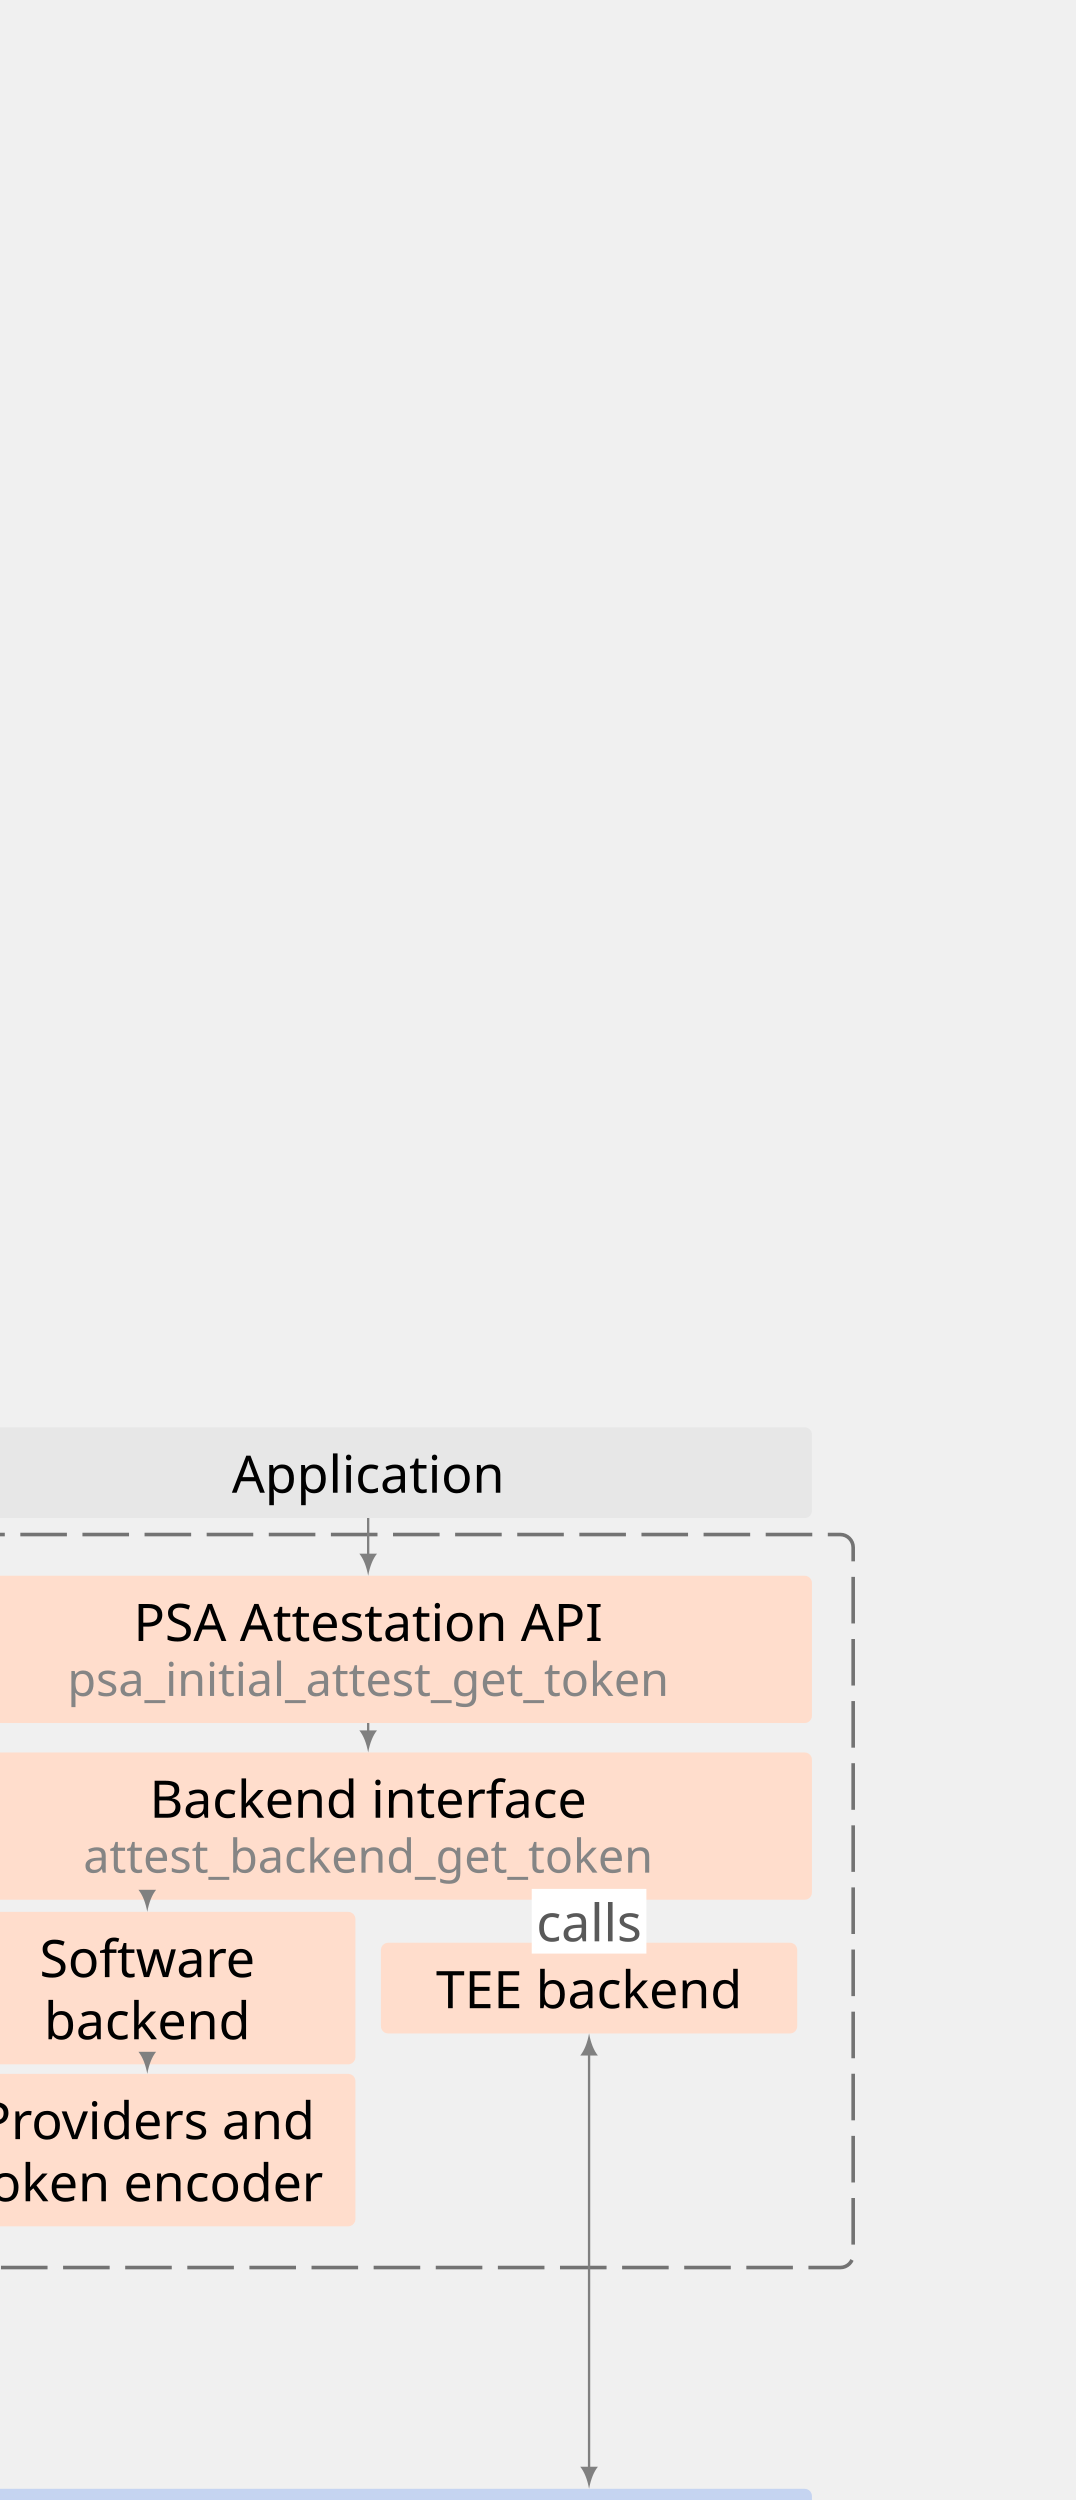
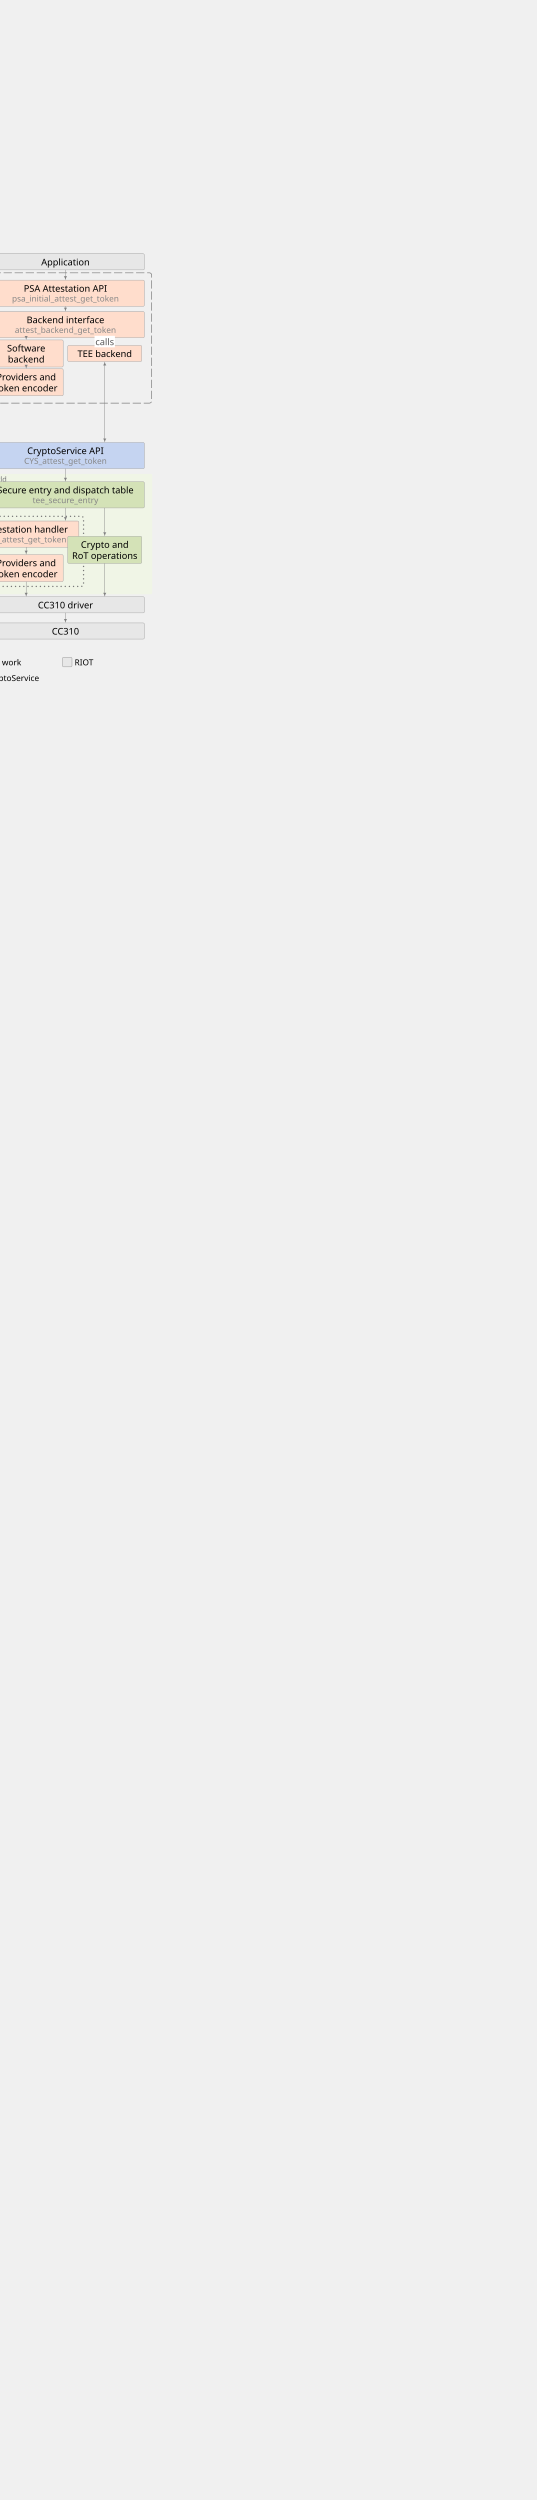
<svg id="canvas">
-   <g />
-   <g>
-     <g fill-opacity="1" stroke-opacity="1">
-       <rect x="-59.655" y="724.002" width="292.19" height="183.899" rx="2.109" fill="rgb(240,245,230)" stroke="none" stroke-width="0.984" stroke-linecap="butt" stroke-dasharray="none" data-group="g2" class="group-frame" pointer-events="all" />
-       <text x="-57.546" y="731.734" text-anchor="start" dominant-baseline="central" font-size="11.247" font-family="Sakuga Sans" fill="#737373" pointer-events="none" style="font-weight: normal; font-style: normal;">secure world</text>
-       <rect x="-57.546" y="724.002" width="71.841" height="15.464" fill="transparent" stroke="none" stroke-opacity="0.5" stroke-width="1" data-label="{&quot;group&quot;:&quot;g2&quot;}" class="attached-label" />
+   <g class="grid" />
+   <g class="view" transform="translate(100,400) scale(4)">
+     <g>
+       <g fill-opacity="1" stroke-opacity="1">
+         <rect data-group="g2" x="-39.914" y="81.001" width="73.047" height="45.975" rx="0.527" fill="rgb(240,245,230)" stroke="none" stroke-width="0.246" stroke-linecap="butt" stroke-dasharray="none" class="group-frame" pointer-events="all" />
+         <text x="-39.387" y="82.933" text-anchor="start" dominant-baseline="central" font-size="2.812" font-family="Sakuga Sans" fill="#737373" pointer-events="none" font-weight="normal" font-style="normal">secure world</text>
+         <rect data-label="{&quot;group&quot;:&quot;g2&quot;}" x="-39.387" y="81.001" width="17.96" height="3.866" fill="transparent" stroke="none" class="attached-label" />
+       </g>
+       <g fill-opacity="1" stroke-opacity="1">
+         <rect data-group="g3" x="-36.914" y="97.201" width="43.828" height="26.775" rx="0.879" fill="none" stroke="#737373" stroke-width="0.527" stroke-linecap="round" stroke-dasharray="0 1.582" class="group-frame" pointer-events="stroke" />
+       </g>
+       <g fill-opacity="1" stroke-opacity="1">
+         <rect data-group="g1" x="-32.934" y="4.2" width="65.868" height="49.775" rx="0.879" fill="none" stroke="#737373" stroke-width="0.246" stroke-linecap="butt" stroke-dasharray="3.163 1.054" class="group-frame" pointer-events="stroke" />
+       </g>
    </g>
-     <g fill-opacity="1" stroke-opacity="1">
-       <rect x="-47.655" y="788.802" width="175.31" height="107.099" rx="3.515" fill="none" stroke="#737373" stroke-width="2.109" stroke-linecap="round" stroke-dasharray="0 6.326" data-group="g3" class="group-frame" pointer-events="stroke" />
+     <g>
+       <g fill-opacity="1" stroke-opacity="1">
+         <rect data-node="app" fill="rgb(231,231,231)" stroke="#9e9e9e" stroke-dasharray="none" stroke-width="0.158" class="node" x="-30.134" y="-3.08" width="60.267" height="6.16" rx="0.492" ry="0.492" />
+         <text x="0" y="0" text-anchor="middle" dominant-baseline="central" font-size="3.515" font-family="Sakuga Sans" fill="#000" pointer-events="none" font-weight="normal" font-style="normal">Application</text>
+       </g>
+       <g fill-opacity="1" stroke-opacity="1">
+         <rect data-node="att" fill="rgb(255,221,204)" stroke="#9e9e9e" stroke-dasharray="none" stroke-width="0.158" class="node" x="-30.134" y="7" width="60.267" height="9.999" rx="0.492" ry="0.492" />
+         <text x="0" y="10.067" text-anchor="middle" dominant-baseline="central" font-size="3.515" font-family="Sakuga Sans" fill="#000" pointer-events="none" font-weight="normal" font-style="normal">PSA Attestation API</text>
+         <text x="0" y="13.933" text-anchor="middle" dominant-baseline="central" font-size="3.163" font-family="Sakuga Mono" fill="#858585" pointer-events="none">psa_initial_attest_get_token</text>
+       </g>
+       <g fill-opacity="1" stroke-opacity="1">
+         <rect data-node="seam" fill="rgb(255,221,204)" stroke="#9e9e9e" stroke-dasharray="none" stroke-width="0.158" class="node" x="-30.134" y="19" width="60.267" height="9.999" rx="0.492" ry="0.492" />
+         <text x="0" y="22.067" text-anchor="middle" dominant-baseline="central" font-size="3.515" font-family="Sakuga Sans" fill="#000" pointer-events="none" font-weight="normal" font-style="normal">Backend interface</text>
+         <text x="0" y="25.933" text-anchor="middle" dominant-baseline="central" font-size="3.163" font-family="Sakuga Mono" fill="#858585" pointer-events="none">attest_backend_get_token</text>
+       </g>
+       <g fill-opacity="1" stroke-opacity="1">
+         <rect data-node="swbe" fill="rgb(255,221,204)" stroke="#9e9e9e" stroke-dasharray="none" stroke-width="0.158" class="node" x="-29.134" y="29.825" width="28.267" height="10.351" rx="0.492" ry="0.492" />
+         <text x="-15" y="32.891" text-anchor="middle" dominant-baseline="central" font-size="3.515" font-family="Sakuga Sans" fill="#000" pointer-events="none" font-weight="normal" font-style="normal">Software</text>
+         <text x="-15" y="37.109" text-anchor="middle" dominant-baseline="central" font-size="3.515" font-family="Sakuga Sans" fill="#000" pointer-events="none" font-weight="normal" font-style="normal">backend</text>
+       </g>
+       <g fill-opacity="1" stroke-opacity="1">
+         <rect data-node="teebe" fill="rgb(255,221,204)" stroke="#9e9e9e" stroke-dasharray="none" stroke-width="0.158" class="node" x="0.866" y="31.92" width="28.267" height="6.16" rx="0.492" ry="0.492" />
+         <text x="15" y="35" text-anchor="middle" dominant-baseline="central" font-size="3.515" font-family="Sakuga Sans" fill="#000" pointer-events="none" font-weight="normal" font-style="normal">TEE backend</text>
+       </g>
+       <g fill-opacity="1" stroke-opacity="1">
+         <rect data-node="nsenc" fill="rgb(255,221,204)" stroke="#9e9e9e" stroke-dasharray="none" stroke-width="0.158" class="node" x="-29.134" y="40.825" width="28.267" height="10.351" rx="0.492" ry="0.492" />
+         <text x="-15" y="43.891" text-anchor="middle" dominant-baseline="central" font-size="3.515" font-family="Sakuga Sans" fill="#000" pointer-events="none" font-weight="normal" font-style="normal">Providers and</text>
+         <text x="-15" y="48.109" text-anchor="middle" dominant-baseline="central" font-size="3.515" font-family="Sakuga Sans" fill="#000" pointer-events="none" font-weight="normal" font-style="normal">token encoder</text>
+       </g>
+       <g fill-opacity="1" stroke-opacity="1">
+         <rect data-node="cysapi" fill="rgb(197,212,241)" stroke="#9e9e9e" stroke-dasharray="none" stroke-width="0.158" class="node" x="-30.134" y="69.001" width="60.267" height="9.999" rx="0.492" ry="0.492" />
+         <text x="0" y="72.067" text-anchor="middle" dominant-baseline="central" font-size="3.515" font-family="Sakuga Sans" fill="#000" pointer-events="none" font-weight="normal" font-style="normal">CryptoService API</text>
+         <text x="0" y="75.933" text-anchor="middle" dominant-baseline="central" font-size="3.163" font-family="Sakuga Mono" fill="#858585" pointer-events="none">CYS_attest_get_token</text>
+       </g>
+       <g fill-opacity="1" stroke-opacity="1">
+         <rect data-node="entry" fill="rgb(212,226,183)" stroke="#9e9e9e" stroke-dasharray="none" stroke-width="0.158" class="node" x="-30.134" y="84.001" width="60.267" height="9.999" rx="0.492" ry="0.492" />
+         <text x="0" y="87.067" text-anchor="middle" dominant-baseline="central" font-size="3.515" font-family="Sakuga Sans" fill="#000" pointer-events="none" font-weight="normal" font-style="normal">Secure entry and dispatch table</text>
+         <text x="0" y="90.933" text-anchor="middle" dominant-baseline="central" font-size="3.163" font-family="Sakuga Mono" fill="#858585" pointer-events="none">tee_secure_entry</text>
+       </g>
+       <g fill-opacity="1" stroke-opacity="1">
+         <rect data-node="hdl" fill="rgb(255,221,204)" stroke="#9e9e9e" stroke-dasharray="none" stroke-width="0.158" class="node" x="-35.114" y="99.001" width="40.227" height="9.999" rx="0.492" ry="0.492" />
+         <text x="-15" y="102.067" text-anchor="middle" dominant-baseline="central" font-size="3.515" font-family="Sakuga Sans" fill="#000" pointer-events="none" font-weight="normal" font-style="normal">Attestation handler</text>
+         <text x="-15" y="105.933" text-anchor="middle" dominant-baseline="central" font-size="3.163" font-family="Sakuga Mono" fill="#858585" pointer-events="none">tee_attest_get_token</text>
+       </g>
+       <g fill-opacity="1" stroke-opacity="1">
+         <rect data-node="senc" fill="rgb(255,221,204)" stroke="#9e9e9e" stroke-dasharray="none" stroke-width="0.158" class="node" x="-29.134" y="111.825" width="28.267" height="10.351" rx="0.492" ry="0.492" />
+         <text x="-15" y="114.891" text-anchor="middle" dominant-baseline="central" font-size="3.515" font-family="Sakuga Sans" fill="#000" pointer-events="none" font-weight="normal" font-style="normal">Providers and</text>
+         <text x="-15" y="119.109" text-anchor="middle" dominant-baseline="central" font-size="3.515" font-family="Sakuga Sans" fill="#000" pointer-events="none" font-weight="normal" font-style="normal">token encoder</text>
+       </g>
+       <g fill-opacity="1" stroke-opacity="1">
+         <rect data-node="ops" fill="rgb(212,226,183)" stroke="#9e9e9e" stroke-dasharray="none" stroke-width="0.158" class="node" x="0.866" y="104.825" width="28.267" height="10.351" rx="0.492" ry="0.492" />
+         <text x="15" y="107.891" text-anchor="middle" dominant-baseline="central" font-size="3.515" font-family="Sakuga Sans" fill="#000" pointer-events="none" font-weight="normal" font-style="normal">Crypto and</text>
+         <text x="15" y="112.109" text-anchor="middle" dominant-baseline="central" font-size="3.515" font-family="Sakuga Sans" fill="#000" pointer-events="none" font-weight="normal" font-style="normal">RoT operations</text>
+       </g>
+       <g fill-opacity="1" stroke-opacity="1">
+         <rect data-node="drv" fill="rgb(231,231,231)" stroke="#9e9e9e" stroke-dasharray="none" stroke-width="0.158" class="node" x="-30.134" y="127.92" width="60.267" height="6.16" rx="0.492" ry="0.492" />
+         <text x="0" y="131" text-anchor="middle" dominant-baseline="central" font-size="3.515" font-family="Sakuga Sans" fill="#000" pointer-events="none" font-weight="normal" font-style="normal">CC310 driver</text>
+       </g>
+       <g fill-opacity="1" stroke-opacity="1">
+         <rect data-node="hw" fill="rgb(231,231,231)" stroke="#9e9e9e" stroke-dasharray="none" stroke-width="0.158" class="node" x="-30.134" y="137.92" width="60.267" height="6.16" rx="0.492" ry="0.492" />
+         <text x="0" y="141" text-anchor="middle" dominant-baseline="central" font-size="3.515" font-family="Sakuga Sans" fill="#000" pointer-events="none" font-weight="normal" font-style="normal">CC310</text>
+       </g>
+       <g>
+         <rect x="-35.114" y="151.08" width="3.6" height="3.6" rx="0.351" ry="0.351" fill="rgb(255,221,204)" stroke="#9e9e9e" stroke-width="0.2" pointer-events="none" />
+         <text x="-30.514" y="152.88" text-anchor="start" dominant-baseline="central" font-size="3.163" font-family="Sakuga Sans" fill="#000" pointer-events="none">this work</text>
+       </g>
+       <g>
+         <rect x="-35.114" y="157.08" width="3.6" height="3.6" rx="0.351" ry="0.351" fill="rgb(197,212,241)" stroke="#9e9e9e" stroke-width="0.2" pointer-events="none" />
+         <text x="-30.514" y="158.88" text-anchor="start" dominant-baseline="central" font-size="3.163" font-family="Sakuga Sans" fill="#000" pointer-events="none">CryptoService</text>
+       </g>
+       <g>
+         <rect x="-35.114" y="163.08" width="3.6" height="3.6" rx="0.351" ry="0.351" fill="rgb(212,226,183)" stroke="#9e9e9e" stroke-width="0.2" pointer-events="none" />
+         <text x="-30.514" y="164.88" text-anchor="start" dominant-baseline="central" font-size="3.163" font-family="Sakuga Sans" fill="#000" pointer-events="none">TEE</text>
+       </g>
+       <g>
+         <rect x="-1.114" y="151.08" width="3.6" height="3.6" rx="0.351" ry="0.351" fill="rgb(231,231,231)" stroke="#9e9e9e" stroke-width="0.2" pointer-events="none" />
+         <text x="3.486" y="152.88" text-anchor="start" dominant-baseline="central" font-size="3.163" font-family="Sakuga Sans" fill="#000" pointer-events="none">RIOT</text>
+       </g>
    </g>
-     <g fill-opacity="1" stroke-opacity="1">
-       <rect x="-31.735" y="416.802" width="263.47" height="199.099" rx="3.515" fill="none" stroke="#737373" stroke-width="0.984" stroke-linecap="butt" stroke-dasharray="12.653 4.218" data-group="g1" class="group-frame" pointer-events="stroke" />
+     <g>
+       <g fill-opacity="1" stroke-opacity="1">
+         <path d="M 0 7 Q 0.18 6.026 0.6 5.5 L -0.6 5.5 Q -0.18 6.026 0 7 Z" fill="#808080" />
+         <path d="M 0 3.08 L 0 5.801" fill="none" stroke="#808080" stroke-width="0.158" stroke-linejoin="round" stroke-dasharray="none" />
+         <path data-edge="0" d="M 0 3.08 L 0 7" fill="none" stroke="transparent" stroke-width="10" vector-effect="non-scaling-stroke" class="hit" />
+       </g>
+       <g fill-opacity="1" stroke-opacity="1">
+         <path d="M 0 19 Q 0.18 18.026 0.6 17.5 L -0.6 17.5 Q -0.18 18.026 0 19 Z" fill="#808080" />
+         <path d="M 0 17 L 0 17.8" fill="none" stroke="#808080" stroke-width="0.158" stroke-linejoin="round" stroke-dasharray="none" />
+         <path data-edge="1" d="M 0 17 L 0 19" fill="none" stroke="transparent" stroke-width="10" vector-effect="non-scaling-stroke" class="hit" />
+       </g>
+       <g fill-opacity="1" stroke-opacity="1">
+         <path d="M -15 29.825 Q -14.82 28.85 -14.4 28.325 L -15.6 28.325 Q -15.18 28.85 -15 29.825 Z" fill="#808080" />
+         <path d="M -15 29 L -15 28.625" fill="none" stroke="#808080" stroke-width="0.158" stroke-linejoin="round" stroke-dasharray="none" />
+         <path data-edge="2" d="M -15 29 L -15 29.825" fill="none" stroke="transparent" stroke-width="10" vector-effect="non-scaling-stroke" class="hit" />
+       </g>
+       <g fill-opacity="1" stroke-opacity="1">
+         <path d="M 15 31.92 Q 15.18 30.945 15.6 30.42 L 14.4 30.42 Q 14.82 30.945 15 31.92 Z" fill="#808080" />
+         <path d="M 15 29 L 15 30.72" fill="none" stroke="#808080" stroke-width="0.158" stroke-linejoin="round" stroke-dasharray="none" />
+         <path data-edge="3" d="M 15 29 L 15 31.92" fill="none" stroke="transparent" stroke-width="10" vector-effect="non-scaling-stroke" class="hit" />
+         <rect x="11.107" y="28.263" width="7.785" height="4.393" fill="#fff" pointer-events="none" />
+         <text x="15" y="30.46" text-anchor="middle" dominant-baseline="central" font-size="3.515" font-family="Sakuga Sans" fill="#595959" pointer-events="none" font-weight="normal" font-style="normal">calls</text>
+         <rect data-label="{&quot;index&quot;:3}" x="11.107" y="28.263" width="7.785" height="4.393" fill="transparent" class="attached-label" />
+       </g>
+       <g fill-opacity="1" stroke-opacity="1">
+         <path d="M -15 40.825 Q -14.82 39.85 -14.4 39.325 L -15.6 39.325 Q -15.18 39.85 -15 40.825 Z" fill="#808080" />
+         <path d="M -15 40.175 L -15 39.625" fill="none" stroke="#808080" stroke-width="0.158" stroke-linejoin="round" stroke-dasharray="none" />
+         <path data-edge="4" d="M -15 40.175 L -15 40.825" fill="none" stroke="transparent" stroke-width="10" vector-effect="non-scaling-stroke" class="hit" />
+       </g>
+       <g fill-opacity="1" stroke-opacity="1">
+         <path d="M 15 69.001 Q 15.18 68.025 15.6 67.501 L 14.4 67.501 Q 14.82 68.025 15 69.001 Z" fill="#808080" />
+         <path d="M 15 38.08 Q 14.82 39.055 14.4 39.58 L 15.6 39.58 Q 15.18 39.055 15 38.08 Z" fill="#808080" />
+         <path d="M 15 39.28 L 15 67.8" fill="none" stroke="#808080" stroke-width="0.158" stroke-linejoin="round" stroke-dasharray="none" />
+         <path data-edge="7" d="M 15 38.08 L 15 69.001" fill="none" stroke="transparent" stroke-width="10" vector-effect="non-scaling-stroke" class="hit" />
+       </g>
+       <g fill-opacity="1" stroke-opacity="1">
+         <path d="M 0 84.001 Q 0.18 83.025 0.6 82.501 L -0.6 82.501 Q -0.18 83.025 0 84.001 Z" fill="#808080" />
+         <path d="M 0 78.999 L 0 82.8" fill="none" stroke="#808080" stroke-width="0.158" stroke-linejoin="round" stroke-dasharray="none" />
+         <path data-edge="8" d="M 0 78.999 L 0 84.001" fill="none" stroke="transparent" stroke-width="10" vector-effect="non-scaling-stroke" class="hit" />
+       </g>
+       <g fill-opacity="1" stroke-opacity="1">
+         <path d="M 0 99.001 Q 0.18 98.025 0.6 97.501 L -0.6 97.501 Q -0.18 98.025 0 99.001 Z" fill="#808080" />
+         <path d="M 0 93.999 L 0 97.8" fill="none" stroke="#808080" stroke-width="0.158" stroke-linejoin="round" stroke-dasharray="none" />
+         <path data-edge="9" d="M 0 93.999 L 0 99.001" fill="none" stroke="transparent" stroke-width="10" vector-effect="non-scaling-stroke" class="hit" />
+       </g>
+       <g fill-opacity="1" stroke-opacity="1">
+         <path d="M 15 104.825 Q 15.18 103.85 15.6 103.325 L 14.4 103.325 Q 14.82 103.85 15 104.825 Z" fill="#808080" />
+         <path d="M 15 93.999 L 15 103.625" fill="none" stroke="#808080" stroke-width="0.158" stroke-linejoin="round" stroke-dasharray="none" />
+         <path data-edge="10" d="M 15 93.999 L 15 104.825" fill="none" stroke="transparent" stroke-width="10" vector-effect="non-scaling-stroke" class="hit" />
+       </g>
+       <g fill-opacity="1" stroke-opacity="1">
+         <path d="M -15 111.825 Q -14.82 110.85 -14.4 110.325 L -15.6 110.325 Q -15.18 110.85 -15 111.825 Z" fill="#808080" />
+         <path d="M -15 108.999 L -15 110.625" fill="none" stroke="#808080" stroke-width="0.158" stroke-linejoin="round" stroke-dasharray="none" />
+         <path data-edge="11" d="M -15 108.999 L -15 111.825" fill="none" stroke="transparent" stroke-width="10" vector-effect="non-scaling-stroke" class="hit" />
+       </g>
+       <g fill-opacity="1" stroke-opacity="1">
+         <path d="M -15 127.92 Q -14.82 126.945 -14.4 126.42 L -15.6 126.42 Q -15.18 126.945 -15 127.92 Z" fill="#808080" />
+         <path d="M -15 122.175 L -15 126.72" fill="none" stroke="#808080" stroke-width="0.158" stroke-linejoin="round" stroke-dasharray="none" />
+         <path data-edge="12" d="M -15 122.175 L -15 127.92" fill="none" stroke="transparent" stroke-width="10" vector-effect="non-scaling-stroke" class="hit" />
+       </g>
+       <g fill-opacity="1" stroke-opacity="1">
+         <path d="M 15 127.92 Q 15.18 126.945 15.6 126.42 L 14.4 126.42 Q 14.82 126.945 15 127.92 Z" fill="#808080" />
+         <path d="M 15 115.175 L 15 126.72" fill="none" stroke="#808080" stroke-width="0.158" stroke-linejoin="round" stroke-dasharray="none" />
+         <path data-edge="13" d="M 15 115.175 L 15 127.92" fill="none" stroke="transparent" stroke-width="10" vector-effect="non-scaling-stroke" class="hit" />
+       </g>
+       <g fill-opacity="1" stroke-opacity="1">
+         <path d="M 0 137.92 Q 0.18 136.945 0.6 136.42 L -0.6 136.42 Q -0.18 136.945 0 137.92 Z" fill="#808080" />
+         <path d="M 0 134.08 L 0 136.72" fill="none" stroke="#808080" stroke-width="0.158" stroke-linejoin="round" stroke-dasharray="none" />
+         <path data-edge="14" d="M 0 134.08 L 0 137.92" fill="none" stroke="transparent" stroke-width="10" vector-effect="non-scaling-stroke" class="hit" />
+       </g>
    </g>
  </g>
-   <g>
-     <g fill-opacity="1" stroke-opacity="1">
-       <rect x="-20.535" y="387.68" width="241.07" height="24.64" rx="1.968" ry="1.968" fill="rgb(231,231,231)" stroke="#9000000000e9e" stroke-dasharray="none" stroke-width="0.633" data-node="app" class="node" />
-       <defs>
-         <clipPath id="sg-clip-app">
-           <rect x="-20.535" y="387.68" width="241.07" height="24.64" rx="1.968" ry="1.968" fill="#fff" />
-         </clipPath>
-       </defs>
-       <g clip-path="url(#sg-clip-app)" pointer-events="none" />
-       <text x="100" y="400" text-anchor="middle" dominant-baseline="central" font-size="14.058" font-family="Sakuga Sans" fill="#000" pointer-events="none" style="font-weight: normal; font-style: normal;">Application</text>
-     </g>
-     <g fill-opacity="1" stroke-opacity="1">
-       <rect x="-20.535" y="428.002" width="241.07" height="39.996" rx="1.968" ry="1.968" fill="rgb(255,221,204)" stroke="#9000000000e9e" stroke-dasharray="none" stroke-width="0.633" data-node="att" class="node" />
-       <defs>
-         <clipPath id="sg-clip-att">
-           <rect x="-20.535" y="428.002" width="241.07" height="39.996" rx="1.968" ry="1.968" fill="#fff" />
-         </clipPath>
-       </defs>
-       <g clip-path="url(#sg-clip-att)" pointer-events="none" />
-       <text x="100" y="440.268" text-anchor="middle" dominant-baseline="central" font-size="14.058" font-family="Sakuga Sans" fill="#000" pointer-events="none" style="font-weight: normal; font-style: normal;">PSA Attestation API</text>
-       <text x="100" y="455.732" text-anchor="middle" dominant-baseline="central" font-size="12.653" font-family="Sakuga Mono" fill="#858585" pointer-events="none">psa_initial_attest_get_token</text>
-     </g>
-     <g fill-opacity="1" stroke-opacity="1">
-       <rect x="-20.535" y="476.002" width="241.07" height="39.996" rx="1.968" ry="1.968" fill="rgb(255,221,204)" stroke="#9000000000e9e" stroke-dasharray="none" stroke-width="0.633" data-node="seam" class="node" />
-       <defs>
-         <clipPath id="sg-clip-seam">
-           <rect x="-20.535" y="476.002" width="241.07" height="39.996" rx="1.968" ry="1.968" fill="#fff" />
-         </clipPath>
-       </defs>
-       <g clip-path="url(#sg-clip-seam)" pointer-events="none" />
-       <text x="100" y="488.268" text-anchor="middle" dominant-baseline="central" font-size="14.058" font-family="Sakuga Sans" fill="#000" pointer-events="none" style="font-weight: normal; font-style: normal;">Backend interface</text>
-       <text x="100" y="503.732" text-anchor="middle" dominant-baseline="central" font-size="12.653" font-family="Sakuga Mono" fill="#858585" pointer-events="none">attest_backend_get_token</text>
-     </g>
-     <g fill-opacity="1" stroke-opacity="1">
-       <rect x="-16.535" y="519.299" width="113.07" height="41.402" rx="1.968" ry="1.968" fill="rgb(255,221,204)" stroke="#9000000000e9e" stroke-dasharray="none" stroke-width="0.633" data-node="swbe" class="node" />
-       <defs>
-         <clipPath id="sg-clip-swbe">
-           <rect x="-16.535" y="519.299" width="113.07" height="41.402" rx="1.968" ry="1.968" fill="#fff" />
-         </clipPath>
-       </defs>
-       <g clip-path="url(#sg-clip-swbe)" pointer-events="none" />
-       <text x="40" y="531.565" text-anchor="middle" dominant-baseline="central" font-size="14.058" font-family="Sakuga Sans" fill="#000" pointer-events="none" style="font-weight: normal; font-style: normal;">Software</text>
-       <text x="40" y="548.435" text-anchor="middle" dominant-baseline="central" font-size="14.058" font-family="Sakuga Sans" fill="#000" pointer-events="none" style="font-weight: normal; font-style: normal;">backend</text>
-     </g>
-     <g fill-opacity="1" stroke-opacity="1">
-       <rect x="103.465" y="527.68" width="113.07" height="24.64" rx="1.968" ry="1.968" fill="rgb(255,221,204)" stroke="#9000000000e9e" stroke-dasharray="none" stroke-width="0.633" data-node="teebe" class="node" />
-       <defs>
-         <clipPath id="sg-clip-teebe">
-           <rect x="103.465" y="527.68" width="113.07" height="24.64" rx="1.968" ry="1.968" fill="#fff" />
-         </clipPath>
-       </defs>
-       <g clip-path="url(#sg-clip-teebe)" pointer-events="none" />
-       <text x="160" y="540" text-anchor="middle" dominant-baseline="central" font-size="14.058" font-family="Sakuga Sans" fill="#000" pointer-events="none" style="font-weight: normal; font-style: normal;">TEE backend</text>
-     </g>
-     <g fill-opacity="1" stroke-opacity="1">
-       <rect x="-16.535" y="563.299" width="113.07" height="41.402" rx="1.968" ry="1.968" fill="rgb(255,221,204)" stroke="#9000000000e9e" stroke-dasharray="none" stroke-width="0.633" data-node="nsenc" class="node" />
-       <defs>
-         <clipPath id="sg-clip-nsenc">
-           <rect x="-16.535" y="563.299" width="113.07" height="41.402" rx="1.968" ry="1.968" fill="#fff" />
-         </clipPath>
-       </defs>
-       <g clip-path="url(#sg-clip-nsenc)" pointer-events="none" />
-       <text x="40" y="575.565" text-anchor="middle" dominant-baseline="central" font-size="14.058" font-family="Sakuga Sans" fill="#000" pointer-events="none" style="font-weight: normal; font-style: normal;">Providers and</text>
-       <text x="40" y="592.435" text-anchor="middle" dominant-baseline="central" font-size="14.058" font-family="Sakuga Sans" fill="#000" pointer-events="none" style="font-weight: normal; font-style: normal;">token encoder</text>
-     </g>
-     <g fill-opacity="1" stroke-opacity="1">
-       <rect x="-20.535" y="676.002" width="241.07" height="39.996" rx="1.968" ry="1.968" fill="rgb(197,212,241)" stroke="#9000000000e9e" stroke-dasharray="none" stroke-width="0.633" data-node="cysapi" class="node" />
-       <defs>
-         <clipPath id="sg-clip-cysapi">
-           <rect x="-20.535" y="676.002" width="241.07" height="39.996" rx="1.968" ry="1.968" fill="#fff" />
-         </clipPath>
-       </defs>
-       <g clip-path="url(#sg-clip-cysapi)" pointer-events="none" />
-       <text x="100" y="688.268" text-anchor="middle" dominant-baseline="central" font-size="14.058" font-family="Sakuga Sans" fill="#000" pointer-events="none" style="font-weight: normal; font-style: normal;">CryptoService API</text>
-       <text x="100" y="703.732" text-anchor="middle" dominant-baseline="central" font-size="12.653" font-family="Sakuga Mono" fill="#858585" pointer-events="none">CYS_attest_get_token</text>
-     </g>
-     <g fill-opacity="1" stroke-opacity="1">
-       <rect x="-20.535" y="736.002" width="241.07" height="39.996" rx="1.968" ry="1.968" fill="rgb(212,226,183)" stroke="#9000000000e9e" stroke-dasharray="none" stroke-width="0.633" data-node="entry" class="node" />
-       <defs>
-         <clipPath id="sg-clip-entry">
-           <rect x="-20.535" y="736.002" width="241.07" height="39.996" rx="1.968" ry="1.968" fill="#fff" />
-         </clipPath>
-       </defs>
-       <g clip-path="url(#sg-clip-entry)" pointer-events="none" />
-       <text x="100" y="748.268" text-anchor="middle" dominant-baseline="central" font-size="14.058" font-family="Sakuga Sans" fill="#000" pointer-events="none" style="font-weight: normal; font-style: normal;">Secure entry and dispatch table</text>
-       <text x="100" y="763.732" text-anchor="middle" dominant-baseline="central" font-size="12.653" font-family="Sakuga Mono" fill="#858585" pointer-events="none">tee_secure_entry</text>
-     </g>
-     <g fill-opacity="1" stroke-opacity="1">
-       <rect x="-40.455" y="796.002" width="160.91" height="39.996" rx="1.968" ry="1.968" fill="rgb(255,221,204)" stroke="#9000000000e9e" stroke-dasharray="none" stroke-width="0.633" data-node="hdl" class="node" />
-       <defs>
-         <clipPath id="sg-clip-hdl">
-           <rect x="-40.455" y="796.002" width="160.91" height="39.996" rx="1.968" ry="1.968" fill="#fff" />
-         </clipPath>
-       </defs>
-       <g clip-path="url(#sg-clip-hdl)" pointer-events="none" />
-       <text x="40" y="808.268" text-anchor="middle" dominant-baseline="central" font-size="14.058" font-family="Sakuga Sans" fill="#000" pointer-events="none" style="font-weight: normal; font-style: normal;">Attestation handler</text>
-       <text x="40" y="823.732" text-anchor="middle" dominant-baseline="central" font-size="12.653" font-family="Sakuga Mono" fill="#858585" pointer-events="none">tee_attest_get_token</text>
-     </g>
-     <g fill-opacity="1" stroke-opacity="1">
-       <rect x="-16.535" y="847.299" width="113.07" height="41.402" rx="1.968" ry="1.968" fill="rgb(255,221,204)" stroke="#9000000000e9e" stroke-dasharray="none" stroke-width="0.633" data-node="senc" class="node" />
-       <defs>
-         <clipPath id="sg-clip-senc">
-           <rect x="-16.535" y="847.299" width="113.07" height="41.402" rx="1.968" ry="1.968" fill="#fff" />
-         </clipPath>
-       </defs>
-       <g clip-path="url(#sg-clip-senc)" pointer-events="none" />
-       <text x="40" y="859.565" text-anchor="middle" dominant-baseline="central" font-size="14.058" font-family="Sakuga Sans" fill="#000" pointer-events="none" style="font-weight: normal; font-style: normal;">Providers and</text>
-       <text x="40" y="876.435" text-anchor="middle" dominant-baseline="central" font-size="14.058" font-family="Sakuga Sans" fill="#000" pointer-events="none" style="font-weight: normal; font-style: normal;">token encoder</text>
-     </g>
-     <g fill-opacity="1" stroke-opacity="1">
-       <rect x="103.465" y="819.299" width="113.07" height="41.402" rx="1.968" ry="1.968" fill="rgb(212,226,183)" stroke="#9000000000e9e" stroke-dasharray="none" stroke-width="0.633" data-node="ops" class="node" />
-       <defs>
-         <clipPath id="sg-clip-ops">
-           <rect x="103.465" y="819.299" width="113.07" height="41.402" rx="1.968" ry="1.968" fill="#fff" />
-         </clipPath>
-       </defs>
-       <g clip-path="url(#sg-clip-ops)" pointer-events="none" />
-       <text x="160" y="831.565" text-anchor="middle" dominant-baseline="central" font-size="14.058" font-family="Sakuga Sans" fill="#000" pointer-events="none" style="font-weight: normal; font-style: normal;">Crypto and</text>
-       <text x="160" y="848.435" text-anchor="middle" dominant-baseline="central" font-size="14.058" font-family="Sakuga Sans" fill="#000" pointer-events="none" style="font-weight: normal; font-style: normal;">RoT operations</text>
-     </g>
-     <g fill-opacity="1" stroke-opacity="1">
-       <rect x="-20.535" y="911.68" width="241.07" height="24.64" rx="1.968" ry="1.968" fill="rgb(231,231,231)" stroke="#9000000000e9e" stroke-dasharray="none" stroke-width="0.633" data-node="drv" class="node" />
-       <defs>
-         <clipPath id="sg-clip-drv">
-           <rect x="-20.535" y="911.68" width="241.07" height="24.64" rx="1.968" ry="1.968" fill="#fff" />
-         </clipPath>
-       </defs>
-       <g clip-path="url(#sg-clip-drv)" pointer-events="none" />
-       <text x="100" y="924" text-anchor="middle" dominant-baseline="central" font-size="14.058" font-family="Sakuga Sans" fill="#000" pointer-events="none" style="font-weight: normal; font-style: normal;">CC310 driver</text>
-     </g>
-     <g fill-opacity="1" stroke-opacity="1">
-       <rect x="-20.535" y="951.68" width="241.07" height="24.64" rx="1.968" ry="1.968" fill="rgb(231,231,231)" stroke="#9000000000e9e" stroke-dasharray="none" stroke-width="0.633" data-node="hw" class="node" />
-       <defs>
-         <clipPath id="sg-clip-hw">
-           <rect x="-20.535" y="951.68" width="241.07" height="24.64" rx="1.968" ry="1.968" fill="#fff" />
-         </clipPath>
-       </defs>
-       <g clip-path="url(#sg-clip-hw)" pointer-events="none" />
-       <text x="100" y="964" text-anchor="middle" dominant-baseline="central" font-size="14.058" font-family="Sakuga Sans" fill="#000" pointer-events="none" style="font-weight: normal; font-style: normal;">CC310</text>
-     </g>
-     <rect x="-40.455" y="1004.32" width="14.4" height="14.4" rx="1.406" ry="1.406" fill="rgb(255,221,204)" stroke="#9000000000e9e" stroke-width="0.8" pointer-events="none" />
-     <text x="-22.055" y="1011.52" text-anchor="start" dominant-baseline="central" font-size="12.653" font-family="Sakuga Sans" fill="#000" pointer-events="none">this work</text>
-     <rect x="-40.455" y="1028.32" width="14.4" height="14.4" rx="1.406" ry="1.406" fill="rgb(197,212,241)" stroke="#9000000000e9e" stroke-width="0.8" pointer-events="none" />
-     <text x="-22.055" y="1035.52" text-anchor="start" dominant-baseline="central" font-size="12.653" font-family="Sakuga Sans" fill="#000" pointer-events="none">CryptoService</text>
-     <rect x="-40.455" y="1052.32" width="14.4" height="14.4" rx="1.406" ry="1.406" fill="rgb(212,226,183)" stroke="#9000000000e9e" stroke-width="0.8" pointer-events="none" />
-     <text x="-22.055" y="1059.52" text-anchor="start" dominant-baseline="central" font-size="12.653" font-family="Sakuga Sans" fill="#000" pointer-events="none">TEE</text>
-     <rect x="95.545" y="1004.32" width="14.4" height="14.4" rx="1.406" ry="1.406" fill="rgb(231,231,231)" stroke="#9000000000e9e" stroke-width="0.8" pointer-events="none" />
-     <text x="113.945" y="1011.52" text-anchor="start" dominant-baseline="central" font-size="12.653" font-family="Sakuga Sans" fill="#000" pointer-events="none">RIOT</text>
-   </g>
-   <g>
-     <g fill-opacity="1" stroke-opacity="1">
-       <path d="M 100 428.002 Q 100.72 424.102 102.4 422.002 L 97.6 422.002 Q 99.28 424.102 100 428.002 Z" fill="#808080" />
-       <path d="M 100 412.32 L 100 423.202" fill="none" stroke="#808080" stroke-width="0.633" stroke-linejoin="round" stroke-dasharray="none" />
-       <path d="M 100 412.32 L 100 428.002" fill="none" stroke="transparent" stroke-width="10" data-edge="0" class="hit" />
-     </g>
-     <g fill-opacity="1" stroke-opacity="1">
-       <path d="M 100 476.002 Q 100.72 472.102 102.4 470.002 L 97.6 470.002 Q 99.28 472.102 100 476.002 Z" fill="#808080" />
-       <path d="M 100 467.998 L 100 471.202" fill="none" stroke="#808080" stroke-width="0.633" stroke-linejoin="round" stroke-dasharray="none" />
-       <path d="M 100 467.998 L 100 476.002" fill="none" stroke="transparent" stroke-width="10" data-edge="1" class="hit" />
-     </g>
-     <g fill-opacity="1" stroke-opacity="1">
-       <path d="M 40 519.299 Q 40.72 515.399 42.4 513.299 L 37.6 513.299 Q 39.28 515.399 40 519.299 Z" fill="#808080" />
-       <path d="M 40 515.998 L 40 514.499" fill="none" stroke="#808080" stroke-width="0.633" stroke-linejoin="round" stroke-dasharray="none" />
-       <path d="M 40 515.998 L 40 519.299" fill="none" stroke="transparent" stroke-width="10" data-edge="2" class="hit" />
-     </g>
-     <g fill-opacity="1" stroke-opacity="1">
-       <path d="M 160 527.68 Q 160.72 523.78 162.4 521.68 L 157.6 521.68 Q 159.28 523.78 160 527.68 Z" fill="#808080" />
-       <path d="M 160 515.998 L 160 522.88" fill="none" stroke="#808080" stroke-width="0.633" stroke-linejoin="round" stroke-dasharray="none" />
-       <path d="M 160 515.998 L 160 527.68" fill="none" stroke="transparent" stroke-width="10" data-edge="3" class="hit" />
-       <rect x="144.429" y="513.053" width="31.141" height="17.573" fill="#fff" pointer-events="none" />
-       <text x="160" y="521.839" text-anchor="middle" dominant-baseline="central" font-size="14.058" font-family="Sakuga Sans" fill="#595959" pointer-events="none" style="font-weight: normal; font-style: normal;">calls</text>
-       <rect x="144.429" y="513.053" width="31.141" height="17.573" fill="transparent" stroke="none" stroke-opacity="0.5" stroke-width="1" data-label="{&quot;index&quot;:3}" class="attached-label" />
-     </g>
-     <g fill-opacity="1" stroke-opacity="1">
-       <path d="M 40 563.299 Q 40.72 559.399 42.4 557.299 L 37.6 557.299 Q 39.28 559.399 40 563.299 Z" fill="#808080" />
-       <path d="M 40 560.701 L 40 558.499" fill="none" stroke="#808080" stroke-width="0.633" stroke-linejoin="round" stroke-dasharray="none" />
-       <path d="M 40 560.701 L 40 563.299" fill="none" stroke="transparent" stroke-width="10" data-edge="4" class="hit" />
-     </g>
-     <g fill-opacity="1" stroke-opacity="1">
-       <path d="M 160 676.002 Q 160.72 672.102 162.4 670.002 L 157.6 670.002 Q 159.28 672.102 160 676.002 Z" fill="#808080" />
-       <path d="M 160 552.32 Q 159.28 556.22 157.6 558.32 L 162.4 558.32 Q 160.72 556.22 160 552.32 Z" fill="#808080" />
-       <path d="M 160 557.12 L 160 671.202" fill="none" stroke="#808080" stroke-width="0.633" stroke-linejoin="round" stroke-dasharray="none" />
-       <path d="M 160 552.32 L 160 676.002" fill="none" stroke="transparent" stroke-width="10" data-edge="7" class="hit" />
-     </g>
-     <g fill-opacity="1" stroke-opacity="1">
-       <path d="M 100 736.002 Q 100.72 732.102 102.4 730.002 L 97.6 730.002 Q 99.28 732.102 100 736.002 Z" fill="#808080" />
-       <path d="M 100 715.998 L 100 731.202" fill="none" stroke="#808080" stroke-width="0.633" stroke-linejoin="round" stroke-dasharray="none" />
-       <path d="M 100 715.998 L 100 736.002" fill="none" stroke="transparent" stroke-width="10" data-edge="8" class="hit" />
-     </g>
-     <g fill-opacity="1" stroke-opacity="1">
-       <path d="M 100 796.002 Q 100.72 792.102 102.4 790.002 L 97.6 790.002 Q 99.28 792.102 100 796.002 Z" fill="#808080" />
-       <path d="M 100 775.998 L 100 791.202" fill="none" stroke="#808080" stroke-width="0.633" stroke-linejoin="round" stroke-dasharray="none" />
-       <path d="M 100 775.998 L 100 796.002" fill="none" stroke="transparent" stroke-width="10" data-edge="9" class="hit" />
-     </g>
-     <g fill-opacity="1" stroke-opacity="1">
-       <path d="M 160 819.299 Q 160.72 815.399 162.4 813.299 L 157.6 813.299 Q 159.28 815.399 160 819.299 Z" fill="#808080" />
-       <path d="M 160 775.998 L 160 814.499" fill="none" stroke="#808080" stroke-width="0.633" stroke-linejoin="round" stroke-dasharray="none" />
-       <path d="M 160 775.998 L 160 819.299" fill="none" stroke="transparent" stroke-width="10" data-edge="10" class="hit" />
-     </g>
-     <g fill-opacity="1" stroke-opacity="1">
-       <path d="M 40 847.299 Q 40.72 843.399 42.4 841.299 L 37.6 841.299 Q 39.28 843.399 40 847.299 Z" fill="#808080" />
-       <path d="M 40 835.998 L 40 842.499" fill="none" stroke="#808080" stroke-width="0.633" stroke-linejoin="round" stroke-dasharray="none" />
-       <path d="M 40 835.998 L 40 847.299" fill="none" stroke="transparent" stroke-width="10" data-edge="11" class="hit" />
-     </g>
-     <g fill-opacity="1" stroke-opacity="1">
-       <path d="M 40 911.68 Q 40.72 907.78 42.4 905.68 L 37.6 905.68 Q 39.28 907.78 40 911.68 Z" fill="#808080" />
-       <path d="M 40 888.701 L 40 906.88" fill="none" stroke="#808080" stroke-width="0.633" stroke-linejoin="round" stroke-dasharray="none" />
-       <path d="M 40 888.701 L 40 911.68" fill="none" stroke="transparent" stroke-width="10" data-edge="12" class="hit" />
-     </g>
-     <g fill-opacity="1" stroke-opacity="1">
-       <path d="M 160 911.68 Q 160.72 907.78 162.4 905.68 L 157.6 905.68 Q 159.28 907.78 160 911.68 Z" fill="#808080" />
-       <path d="M 160 860.701 L 160 906.88" fill="none" stroke="#808080" stroke-width="0.633" stroke-linejoin="round" stroke-dasharray="none" />
-       <path d="M 160 860.701 L 160 911.68" fill="none" stroke="transparent" stroke-width="10" data-edge="13" class="hit" />
-     </g>
-     <g fill-opacity="1" stroke-opacity="1">
-       <path d="M 100 951.68 Q 100.72 947.78 102.4 945.68 L 97.6 945.68 Q 99.28 947.78 100 951.68 Z" fill="#808080" />
-       <path d="M 100 936.32 L 100 946.88" fill="none" stroke="#808080" stroke-width="0.633" stroke-linejoin="round" stroke-dasharray="none" />
-       <path d="M 100 936.32 L 100 951.68" fill="none" stroke="transparent" stroke-width="10" data-edge="14" class="hit" />
-     </g>
-   </g>
-   <g />
+   <g class="overlay" />
</svg>
